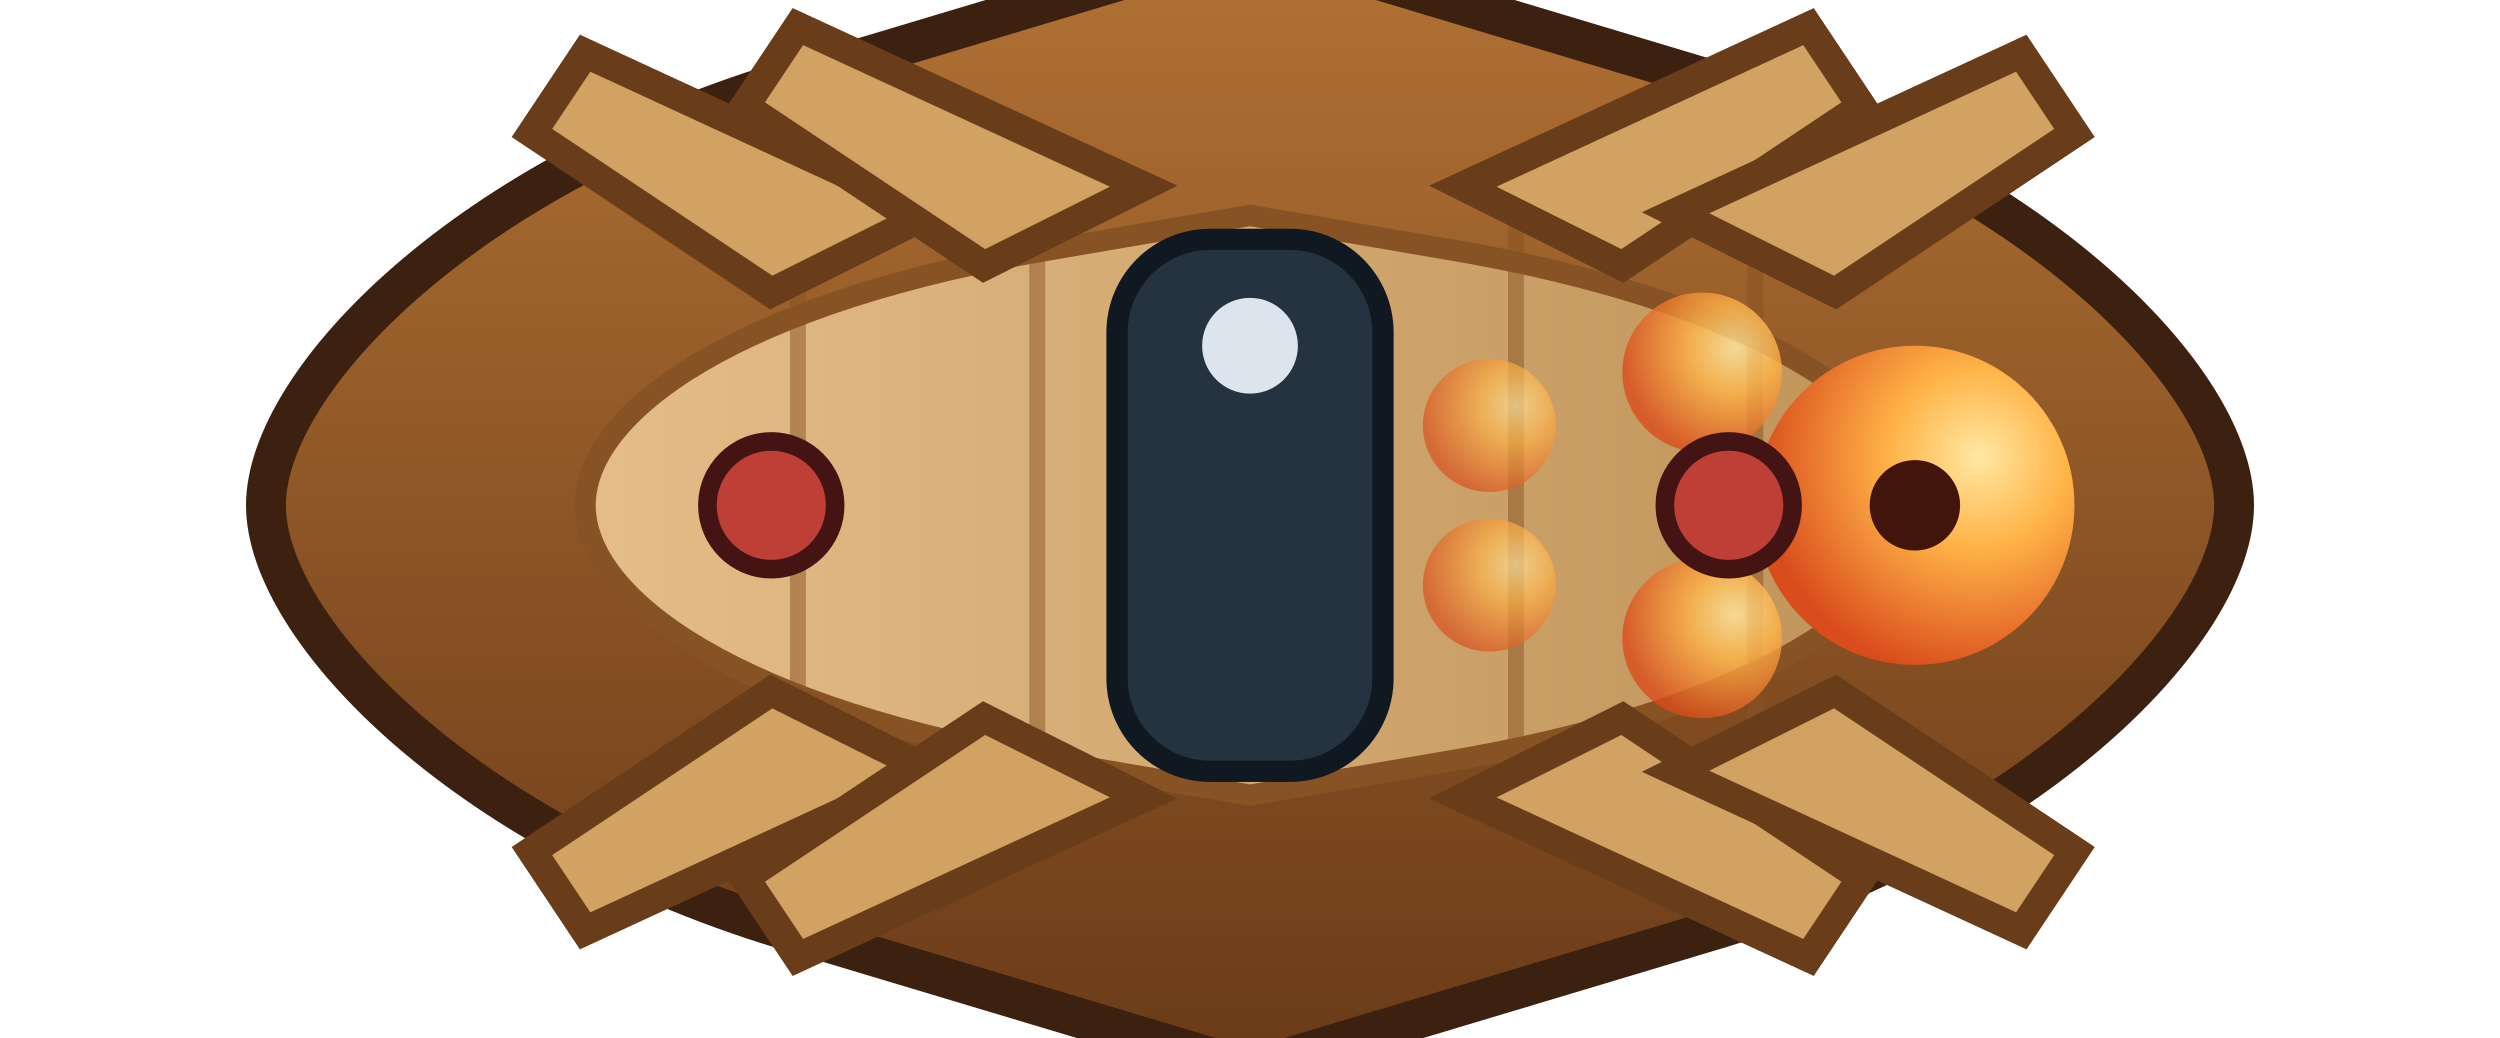
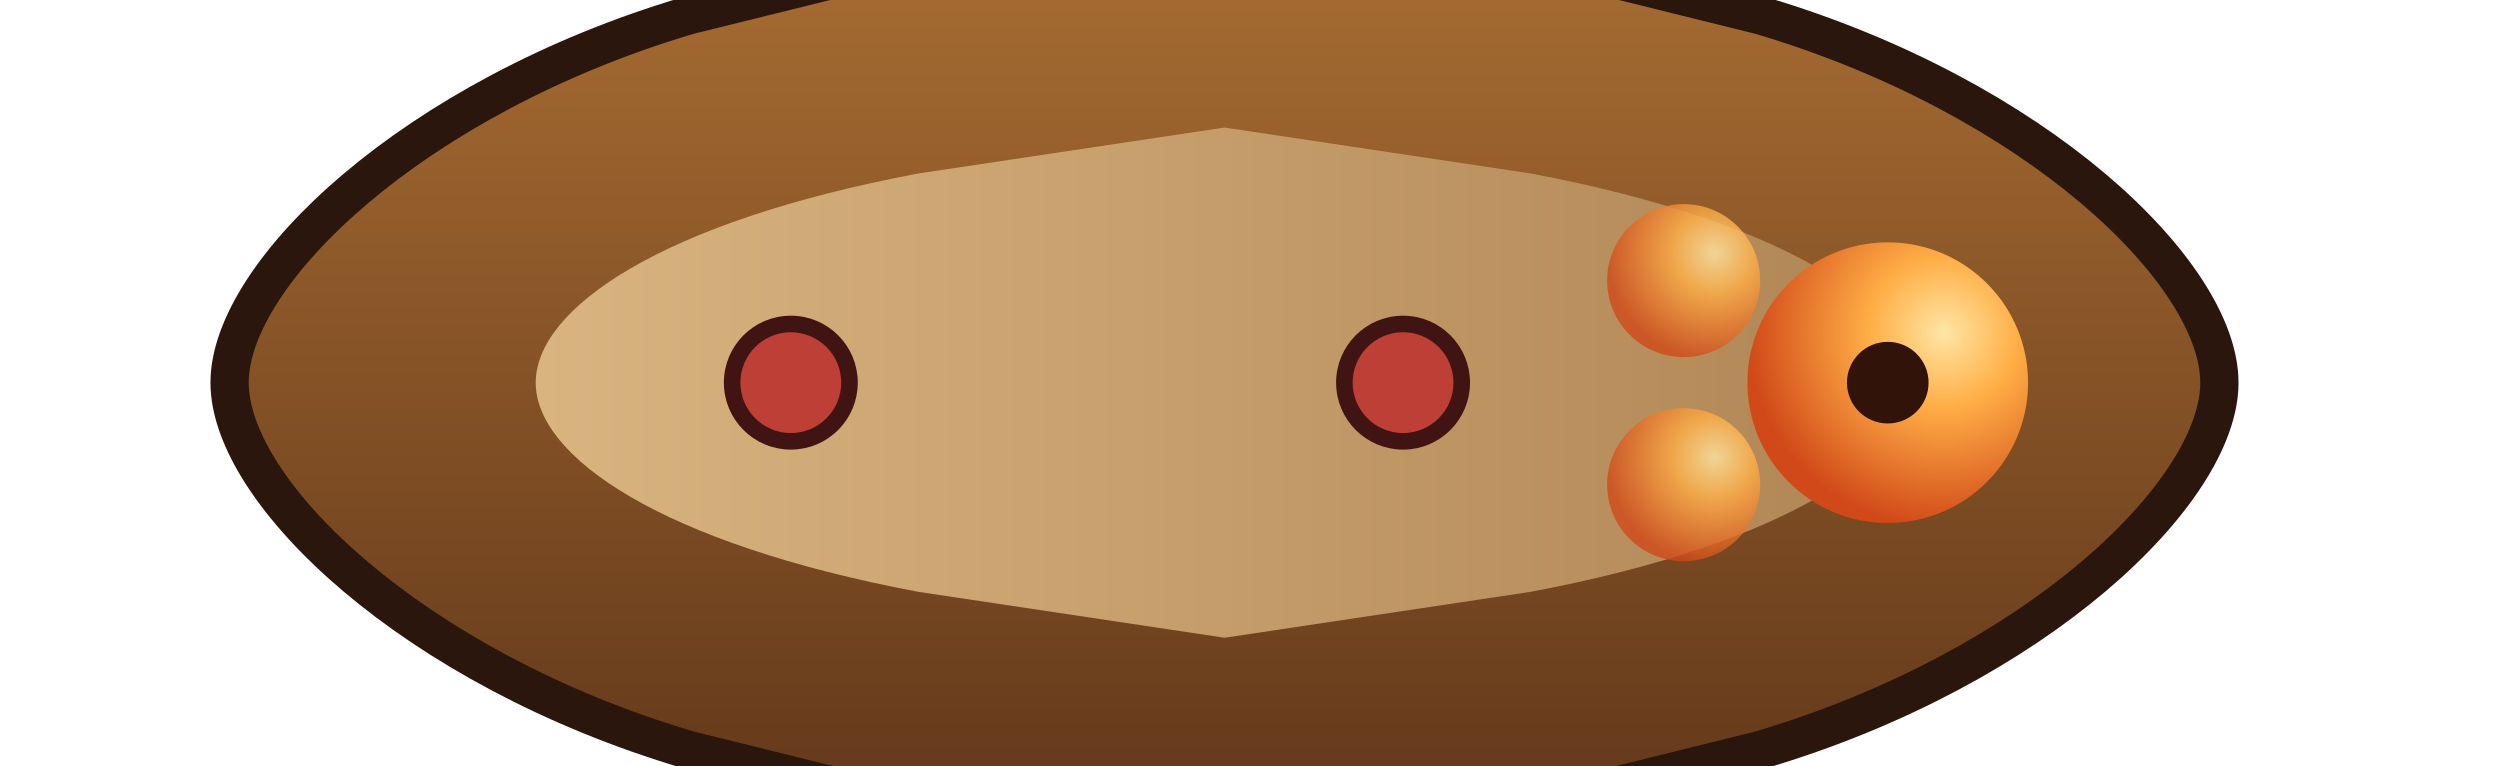
- <svg xmlns="http://www.w3.org/2000/svg" viewBox="0 0 188 78">
+ <svg xmlns="http://www.w3.org/2000/svg" viewBox="0 0 196 60">
  <defs>
-     <linearGradient id="goryeo-fire-hull" x1="0" y1="0" x2="0" y2="1">
-       <stop offset="0" stop-color="#b27234" />
-       <stop offset="1" stop-color="#6a3a18" />
+     <linearGradient id="goryeoFireHull" x1="0" y1="0" x2="0" y2="1">
+       <stop offset="0" stop-color="#ac7034" />
+       <stop offset="1" stop-color="#5d3418" />
    </linearGradient>
-     <linearGradient id="goryeo-fire-deck" x1="0" y1="0" x2="1" y2="0">
-       <stop offset="0" stop-color="#e5bd88" />
-       <stop offset="1" stop-color="#bf9359" />
+     <linearGradient id="goryeoFireDeck" x1="0" y1="0" x2="1" y2="0">
+       <stop offset="0" stop-color="#d9b47f" />
+       <stop offset="1" stop-color="#af8554" />
    </linearGradient>
-     <radialGradient id="goryeo-fire-jar" cx="0.7" cy="0.35" r="0.7">
-       <stop offset="0" stop-color="#ffe8a3" />
-       <stop offset="0.4" stop-color="#ffb347" />
-       <stop offset="1" stop-color="#d94c1c" />
+     <radialGradient id="goryeoFireBlaze" cx="0.7" cy="0.32" r="0.7">
+       <stop offset="0" stop-color="#ffe6a5" />
+       <stop offset="0.38" stop-color="#ffae46" />
+       <stop offset="1" stop-color="#d14919" />
    </radialGradient>
  </defs>
-   <path d="M20 38c0-9.4 15.2-25 40-32.2l34-10.2 34 10.2c24.8 7.2 40 22.8 40 32.2s-15.2 25-40 32.2l-34 10.2-34-10.2C35.2 63 20 47.4 20 38z" fill="url(#goryeo-fire-hull)" stroke="#3c2010" stroke-width="3" />
-   <path d="M44 38c0-7 11.4-15.4 36-19.4l14-2.4 14 2.4c24.6 4 36 12.4 36 19.4s-11.4 15.4-36 19.4l-14 2.4-14-2.4c-24.6-4-36-12.4-36-19.4z" fill="url(#goryeo-fire-deck)" stroke="#875224" stroke-width="1.6" />
-   <g stroke="#875224" stroke-width="1.2" opacity="0.5">
-     <line x1="60" y1="18" x2="60" y2="58" />
-     <line x1="78" y1="16" x2="78" y2="60" />
-     <line x1="96" y1="16" x2="96" y2="60" />
-     <line x1="114" y1="16" x2="114" y2="60" />
-     <line x1="132" y1="18" x2="132" y2="58" />
+   <path d="M18 30c0-8.6 14.4-22.4 36-28.8l42-10.4 42 10.4c21.6 6.4 36 20.2 36 28.8s-14.4 22.4-36 28.8l-42 10.4-42-10.4C32.4 52.4 18 38.6 18 30z" fill="url(#goryeoFireHull)" stroke="#2a160c" stroke-width="3" />
+   <path d="M42 30c0-5.8 9.8-12.6 30-16.4l24-3.6 24 3.6c20.2 3.8 30 10.6 30 16.4s-9.8 12.6-30 16.4l-24 3.6-24-3.6c-20.2-3.8-30-10.6-30-16.4z" fill="url(#goryeoFireDeck)" />
+   <g>
+     <circle cx="148" cy="30" r="11" fill="url(#goryeoFireBlaze)" />
+     <circle cx="132" cy="22" r="6" fill="url(#goryeoFireBlaze)" opacity="0.8" />
+     <circle cx="132" cy="38" r="6" fill="url(#goryeoFireBlaze)" opacity="0.8" />
  </g>
-   <g>
-     <circle cx="144" cy="38" r="12" fill="url(#goryeo-fire-jar)" />
-     <circle cx="128" cy="28" r="6" fill="url(#goryeo-fire-jar)" opacity="0.8" />
-     <circle cx="128" cy="48" r="6" fill="url(#goryeo-fire-jar)" opacity="0.8" />
-     <circle cx="112" cy="32" r="5" fill="url(#goryeo-fire-jar)" opacity="0.65" />
-     <circle cx="112" cy="44" r="5" fill="url(#goryeo-fire-jar)" opacity="0.65" />
-   </g>
-   <circle cx="144" cy="38" r="3.4" fill="#41150b" />
-   <rect x="84" y="18" width="20" height="40" rx="7" fill="#253240" stroke="#101821" stroke-width="1.6" />
-   <circle cx="94" cy="26" r="3.6" fill="#dce5ee" />
-   <g fill="#d1a262" stroke="#6a3d1a" stroke-width="2.2">
-     <path d="M58 22l-18 -12 4 -6 26 12z" />
-     <path d="M74 20l-18 -12 4 -6 26 12z" />
-     <path d="M122 20l18 -12-4 -6-26 12z" />
-     <path d="M138 22l18 -12-4 -6-26 12z" />
-     <path d="M58 52l-18 12 4 6 26-12z" />
-     <path d="M74 54l-18 12 4 6 26-12z" />
-     <path d="M122 54l18 12-4 6-26-12z" />
-     <path d="M138 52l18 12-4 6-26-12z" />
-   </g>
-   <g fill="#be3f35" stroke="#431413" stroke-width="1.4">
-     <circle cx="58" cy="38" r="4.8" />
-     <circle cx="130" cy="38" r="4.8" />
+   <circle cx="148" cy="30" r="3.2" fill="#31130a" />
+   <g fill="#be3f35" stroke="#411414" stroke-width="1.3">
+     <circle cx="62" cy="30" r="4.6" />
+     <circle cx="110" cy="30" r="4.6" />
  </g>
</svg>
